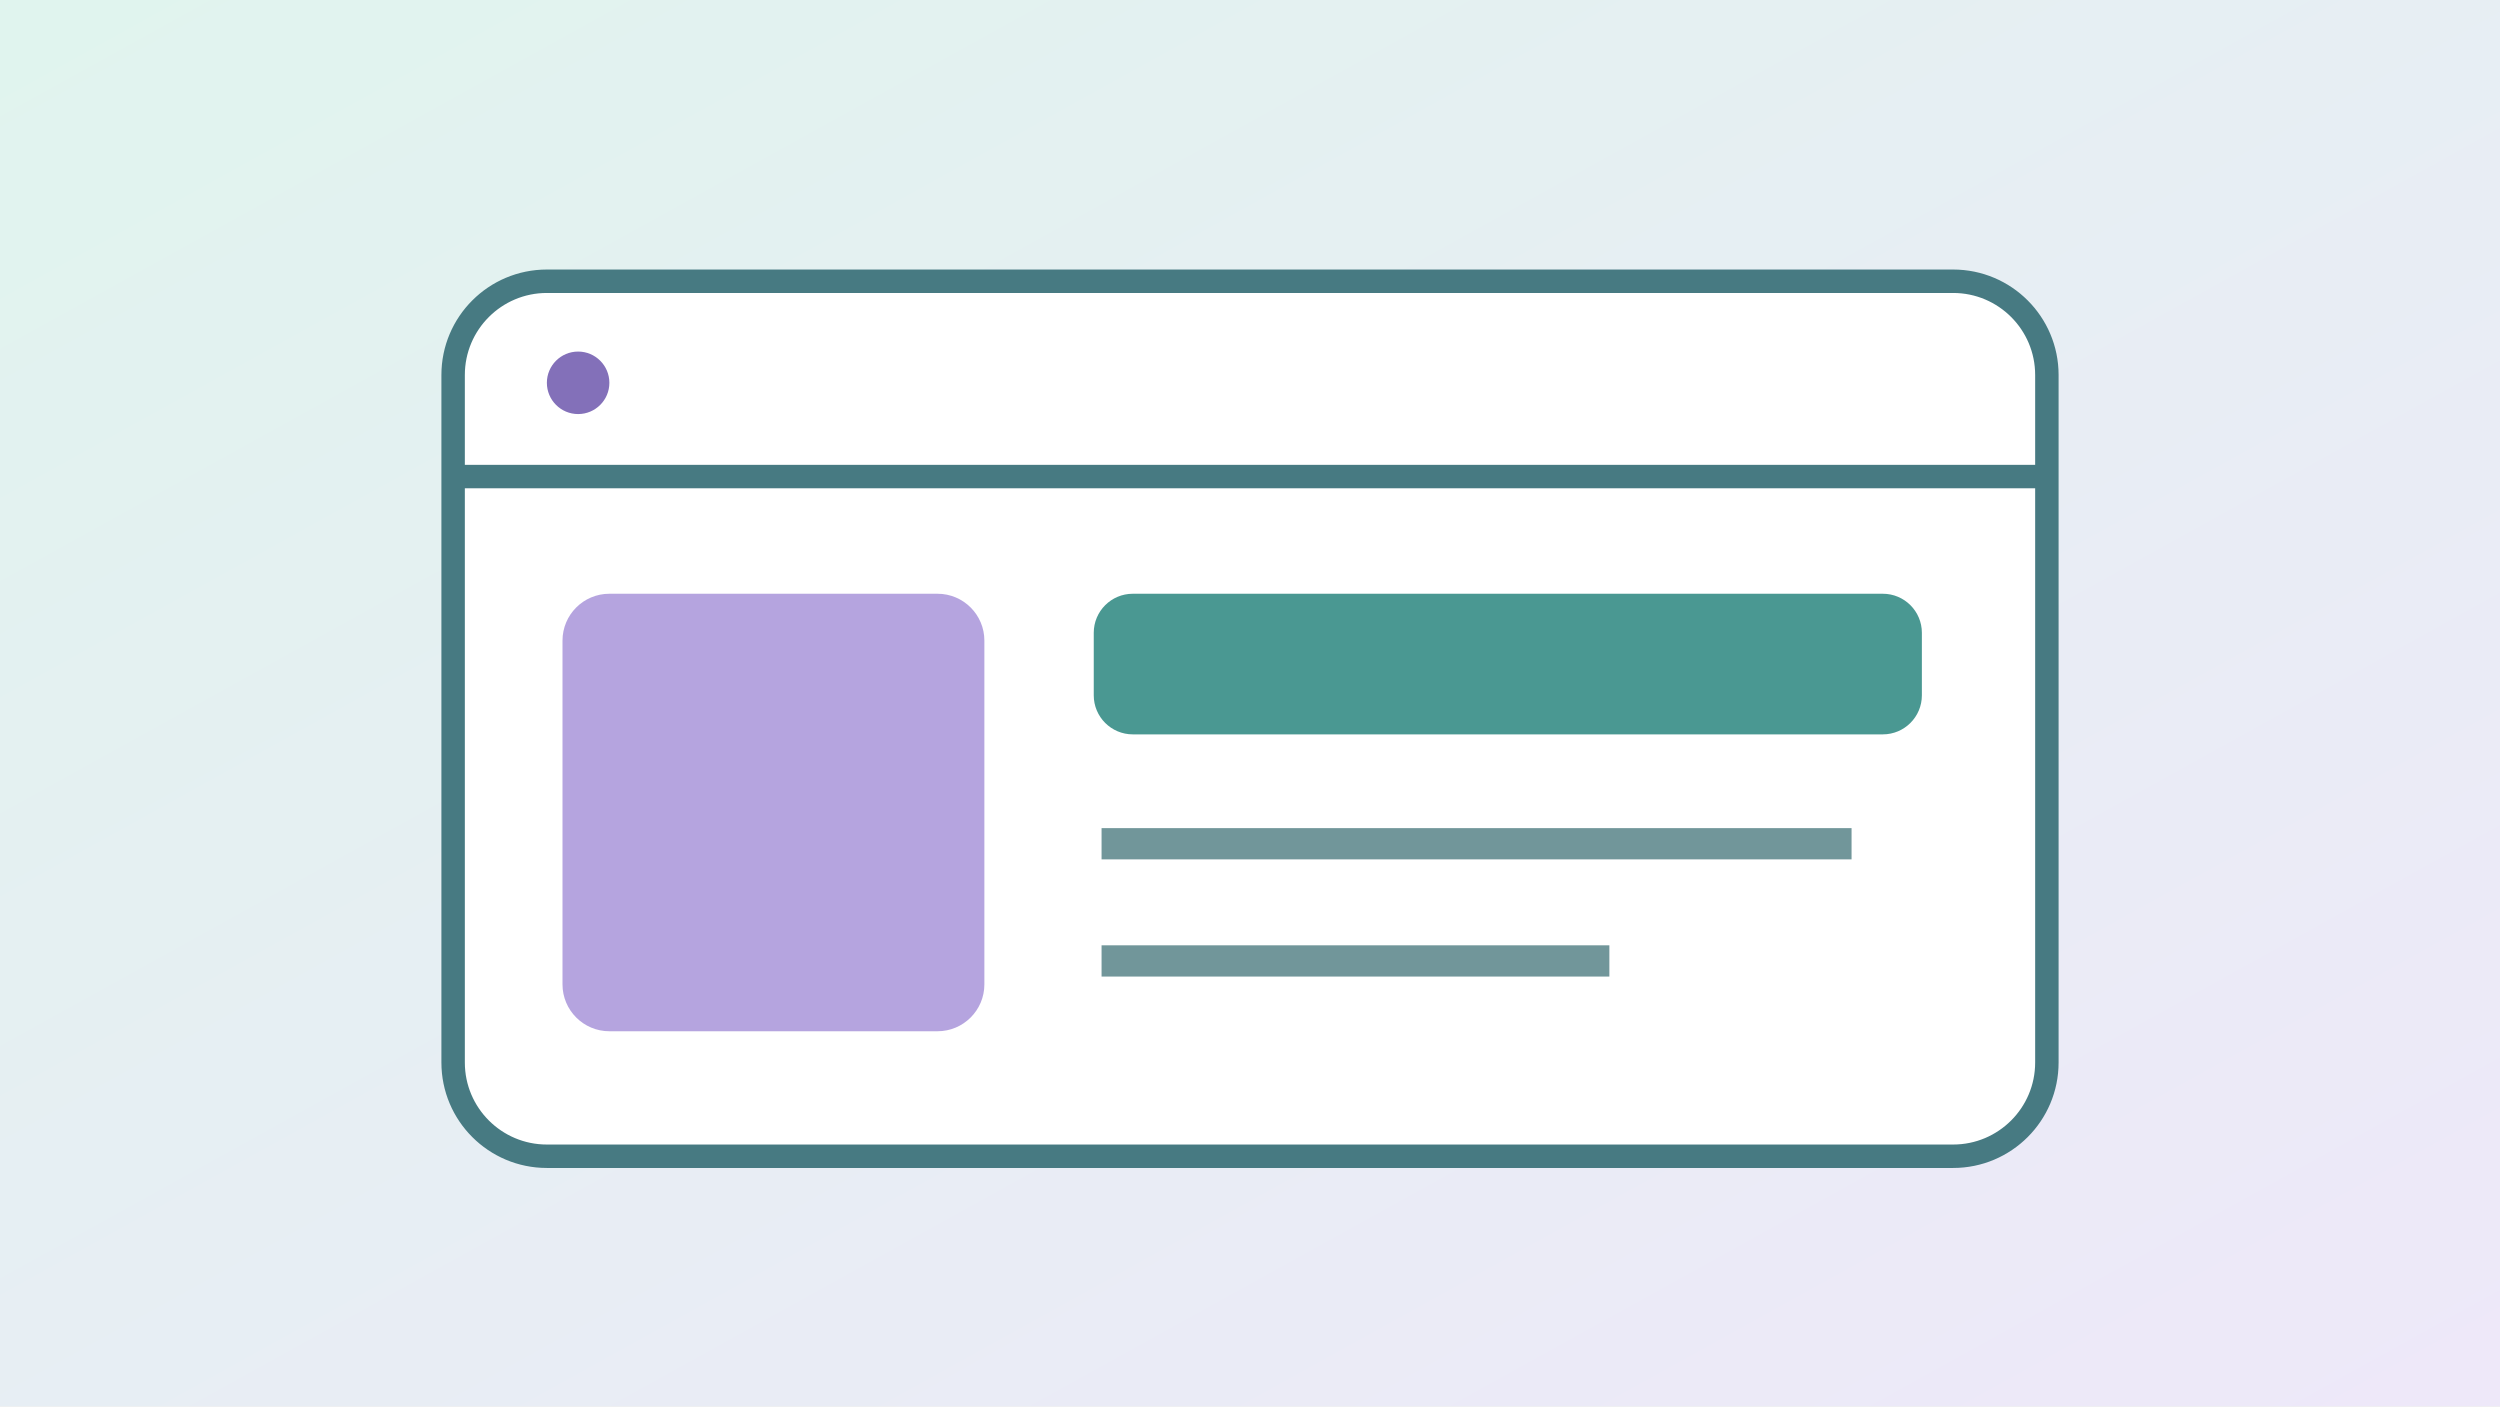
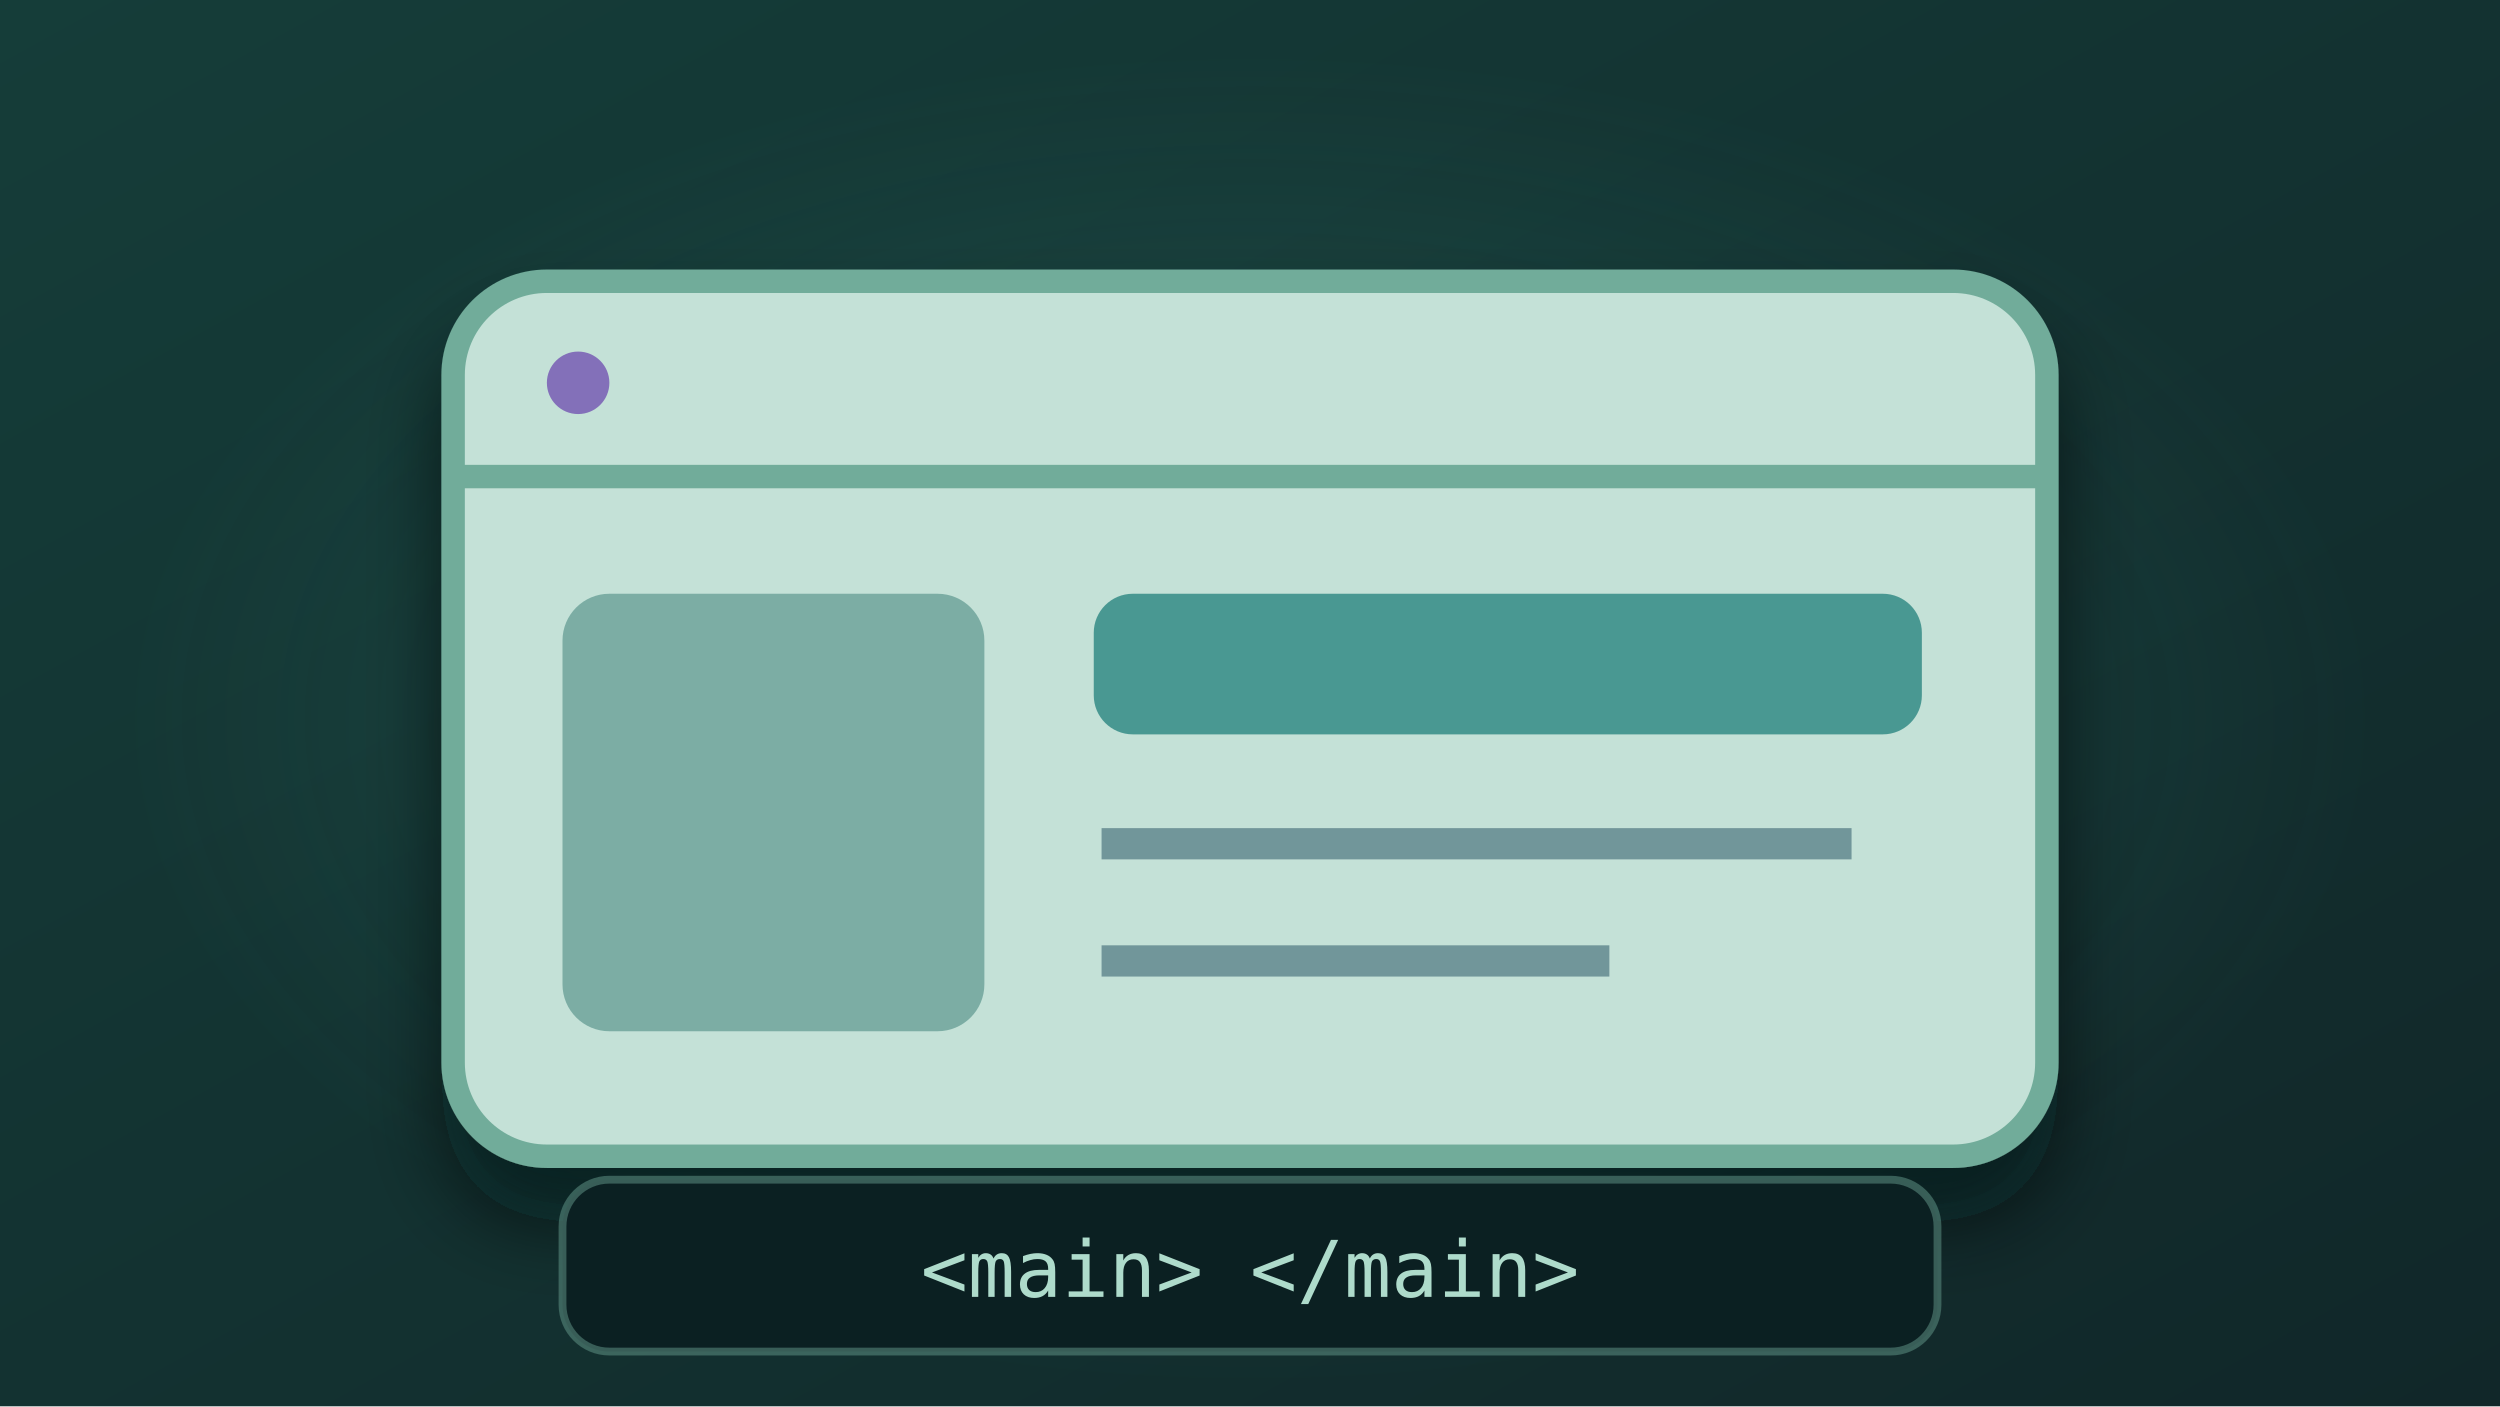
<svg xmlns="http://www.w3.org/2000/svg" viewBox="0 0 320 180" width="320" height="180">
  <defs>
    <linearGradient id="bg" x2="1" y2="1">
-       <stop stop-color="#e0f4ee" />
-       <stop offset="1" stop-color="#eee8f9" />
+       <stop stop-color="#153d39" />
+       <stop offset="1" stop-color="#112729" />
    </linearGradient>
+     <filter id="depth" x="-35%" y="-35%" width="170%" height="180%">
+       <feDropShadow dx="0" dy="7" stdDeviation="5" flood-color="#020b0d" flood-opacity=".6" />
+     </filter>
+     <radialGradient id="halo">
+       <stop stop-color="#5aceb5" stop-opacity=".18" />
+       <stop offset="1" stop-color="#5aceb5" stop-opacity="0" />
+     </radialGradient>
  </defs>
  <rect width="320" height="180" fill="url(#bg)" />
-   <rect x="58" y="36" width="204" height="112" rx="12" fill="#fff" stroke="#477a82" stroke-width="3" />
-   <path d="M58 61h204" stroke="#477a82" stroke-width="3" />
-   <circle cx="74" cy="49" r="4" fill="#8370b9" />
-   <rect x="72" y="76" width="54" height="56" rx="6" fill="#b5a4df" />
-   <rect x="140" y="76" width="106" height="18" rx="5" fill="#4a9892" />
-   <path d="M141 108h96m-96 15h65" stroke="#71969a" stroke-width="4" />
+   <ellipse cx="160" cy="92" rx="145" ry="85" fill="url(#halo)" />
+   <g filter="url(#depth)">
+     <rect x="58" y="36" width="204" height="112" rx="12" fill="#c4e1d7" stroke="#71ac9a" stroke-width="3" />
+     <path d="M58 61h204" stroke="#71ac9a" stroke-width="3" />
+     <circle cx="74" cy="49" r="4" fill="#8370b9" />
+     <rect x="72" y="76" width="54" height="56" rx="6" fill="#7bada4" />
+     <rect x="140" y="76" width="106" height="18" rx="5" fill="#4a9892" />
+     <path d="M141 108h96m-96 15h65" stroke="#71969a" stroke-width="4" />
+   </g>
+   <rect x="72" y="151" width="176" height="22" rx="6" fill="#0b2022" stroke="#5e9083" stroke-opacity=".55" />
+   <text x="160" y="166" text-anchor="middle" font-family="Consolas,monospace" font-size="10" fill="#aedbcb">&lt;main&gt; &lt;/main&gt;</text>
</svg>
